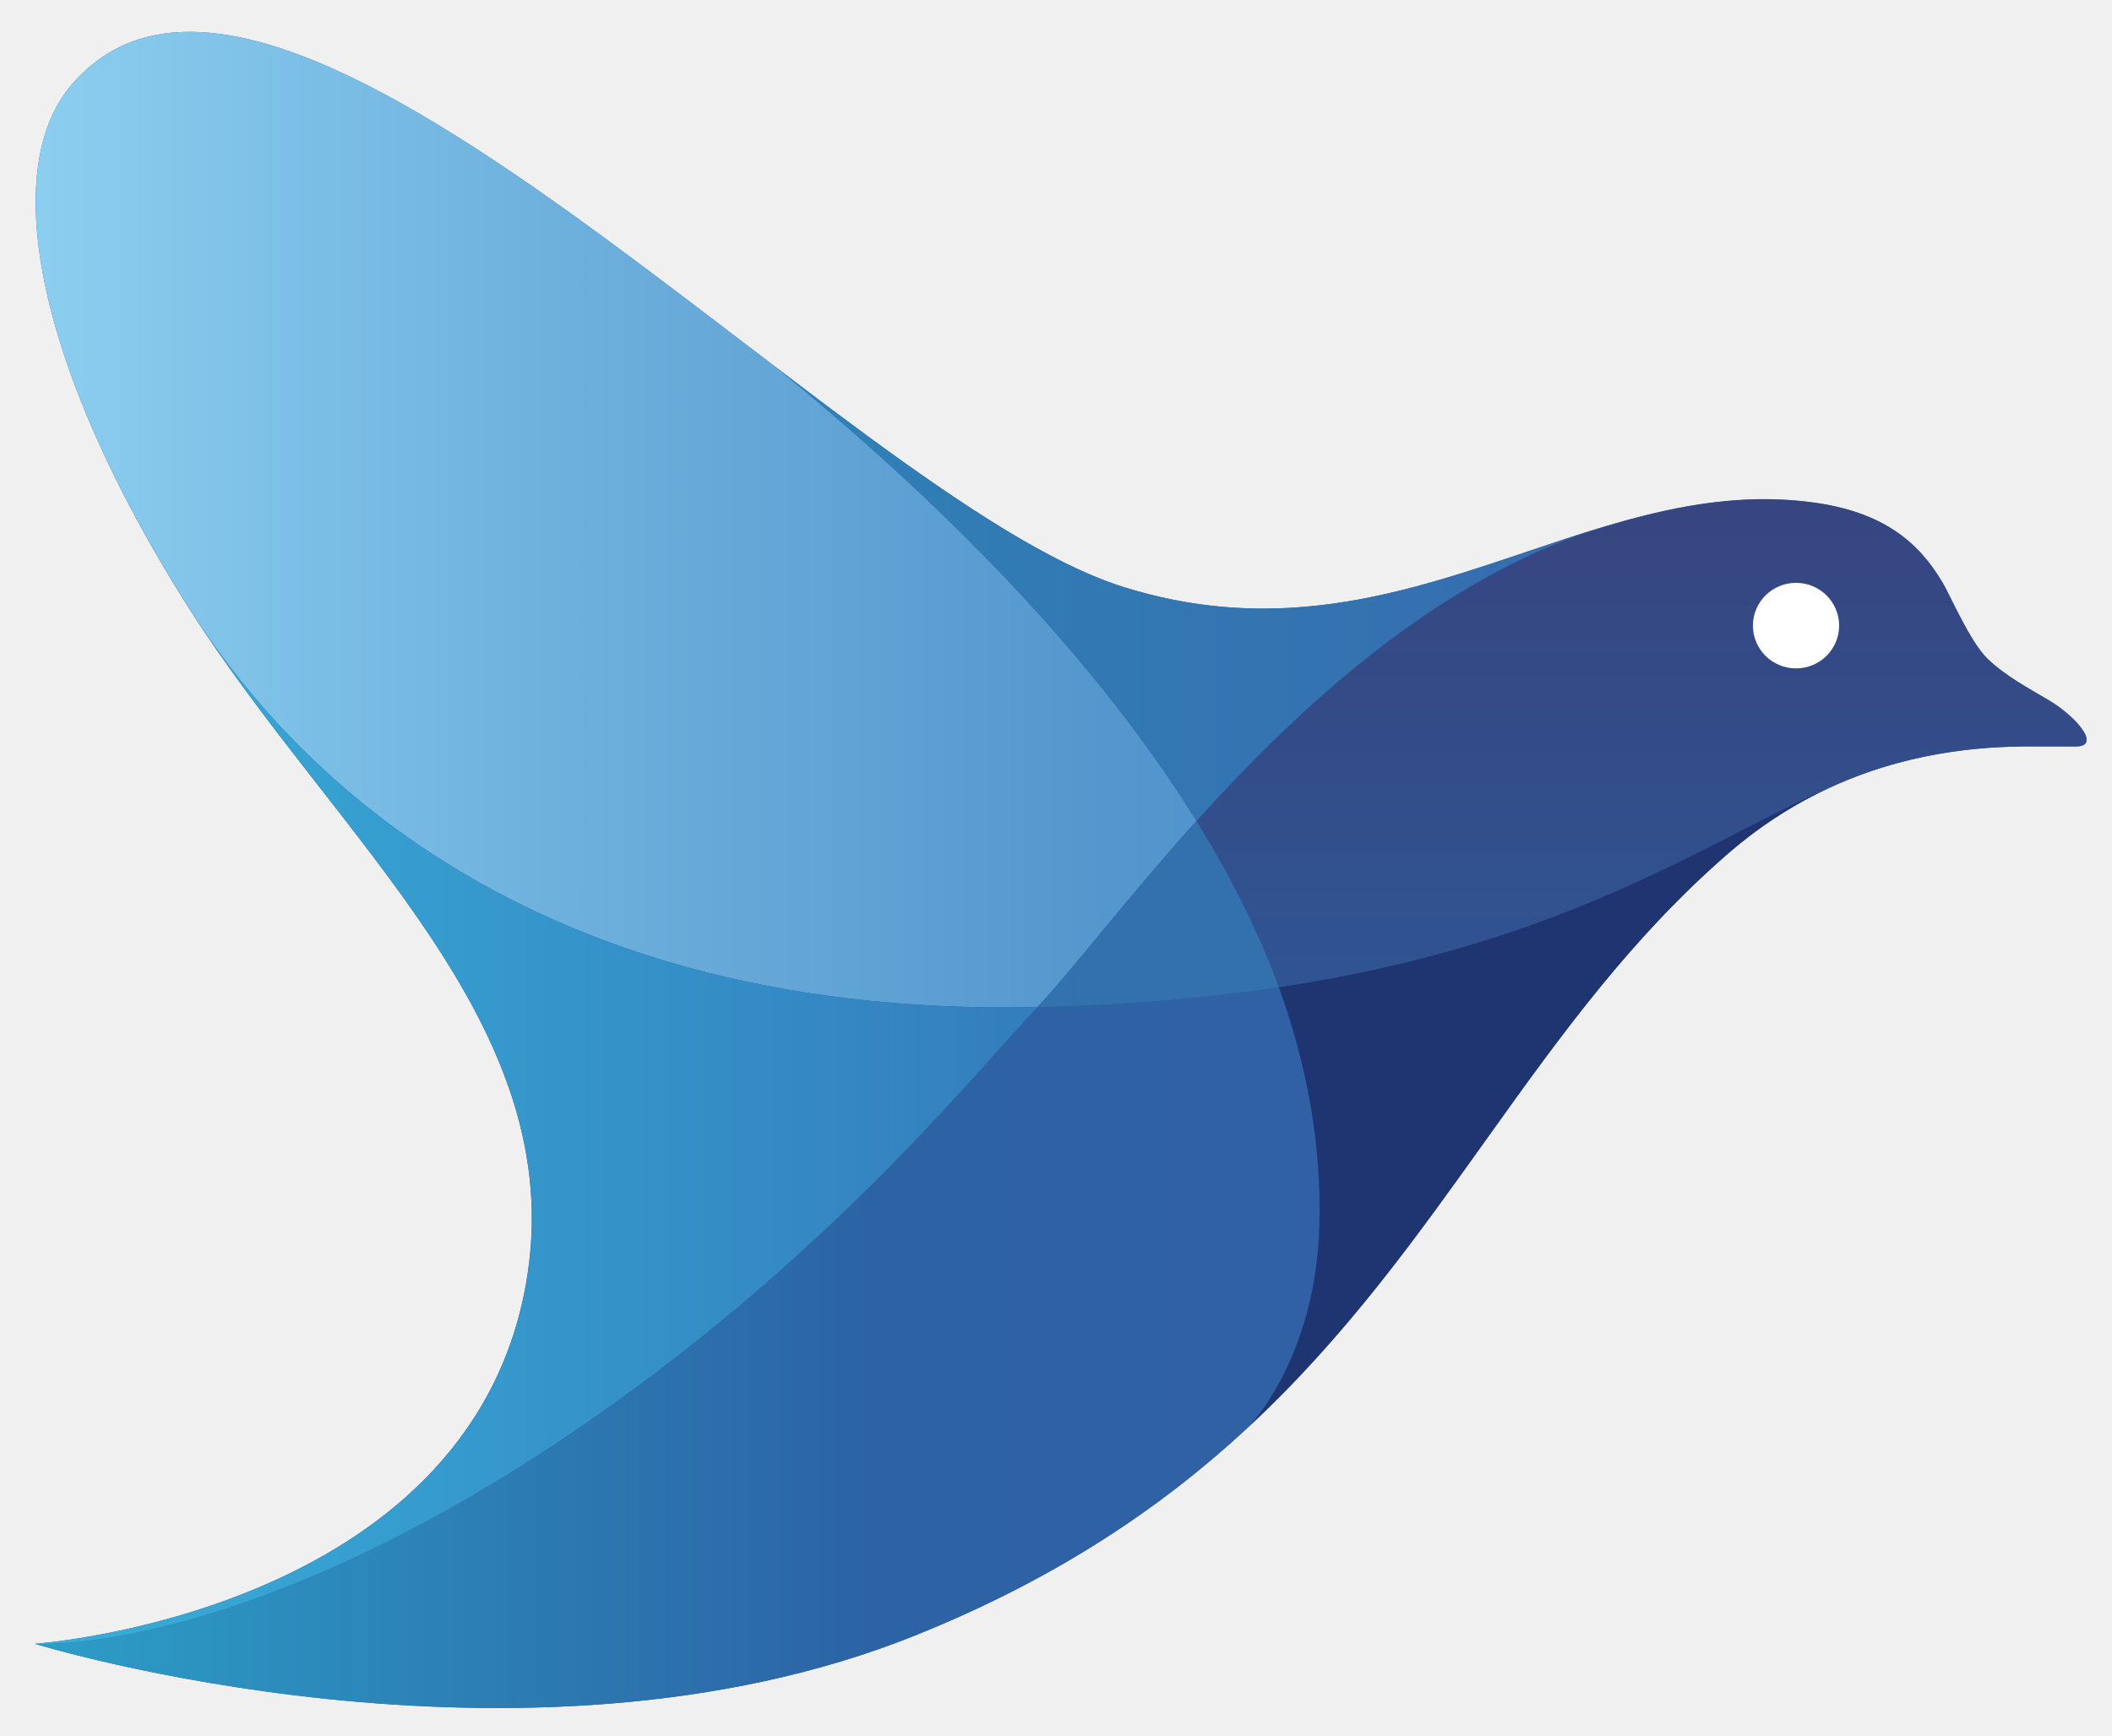
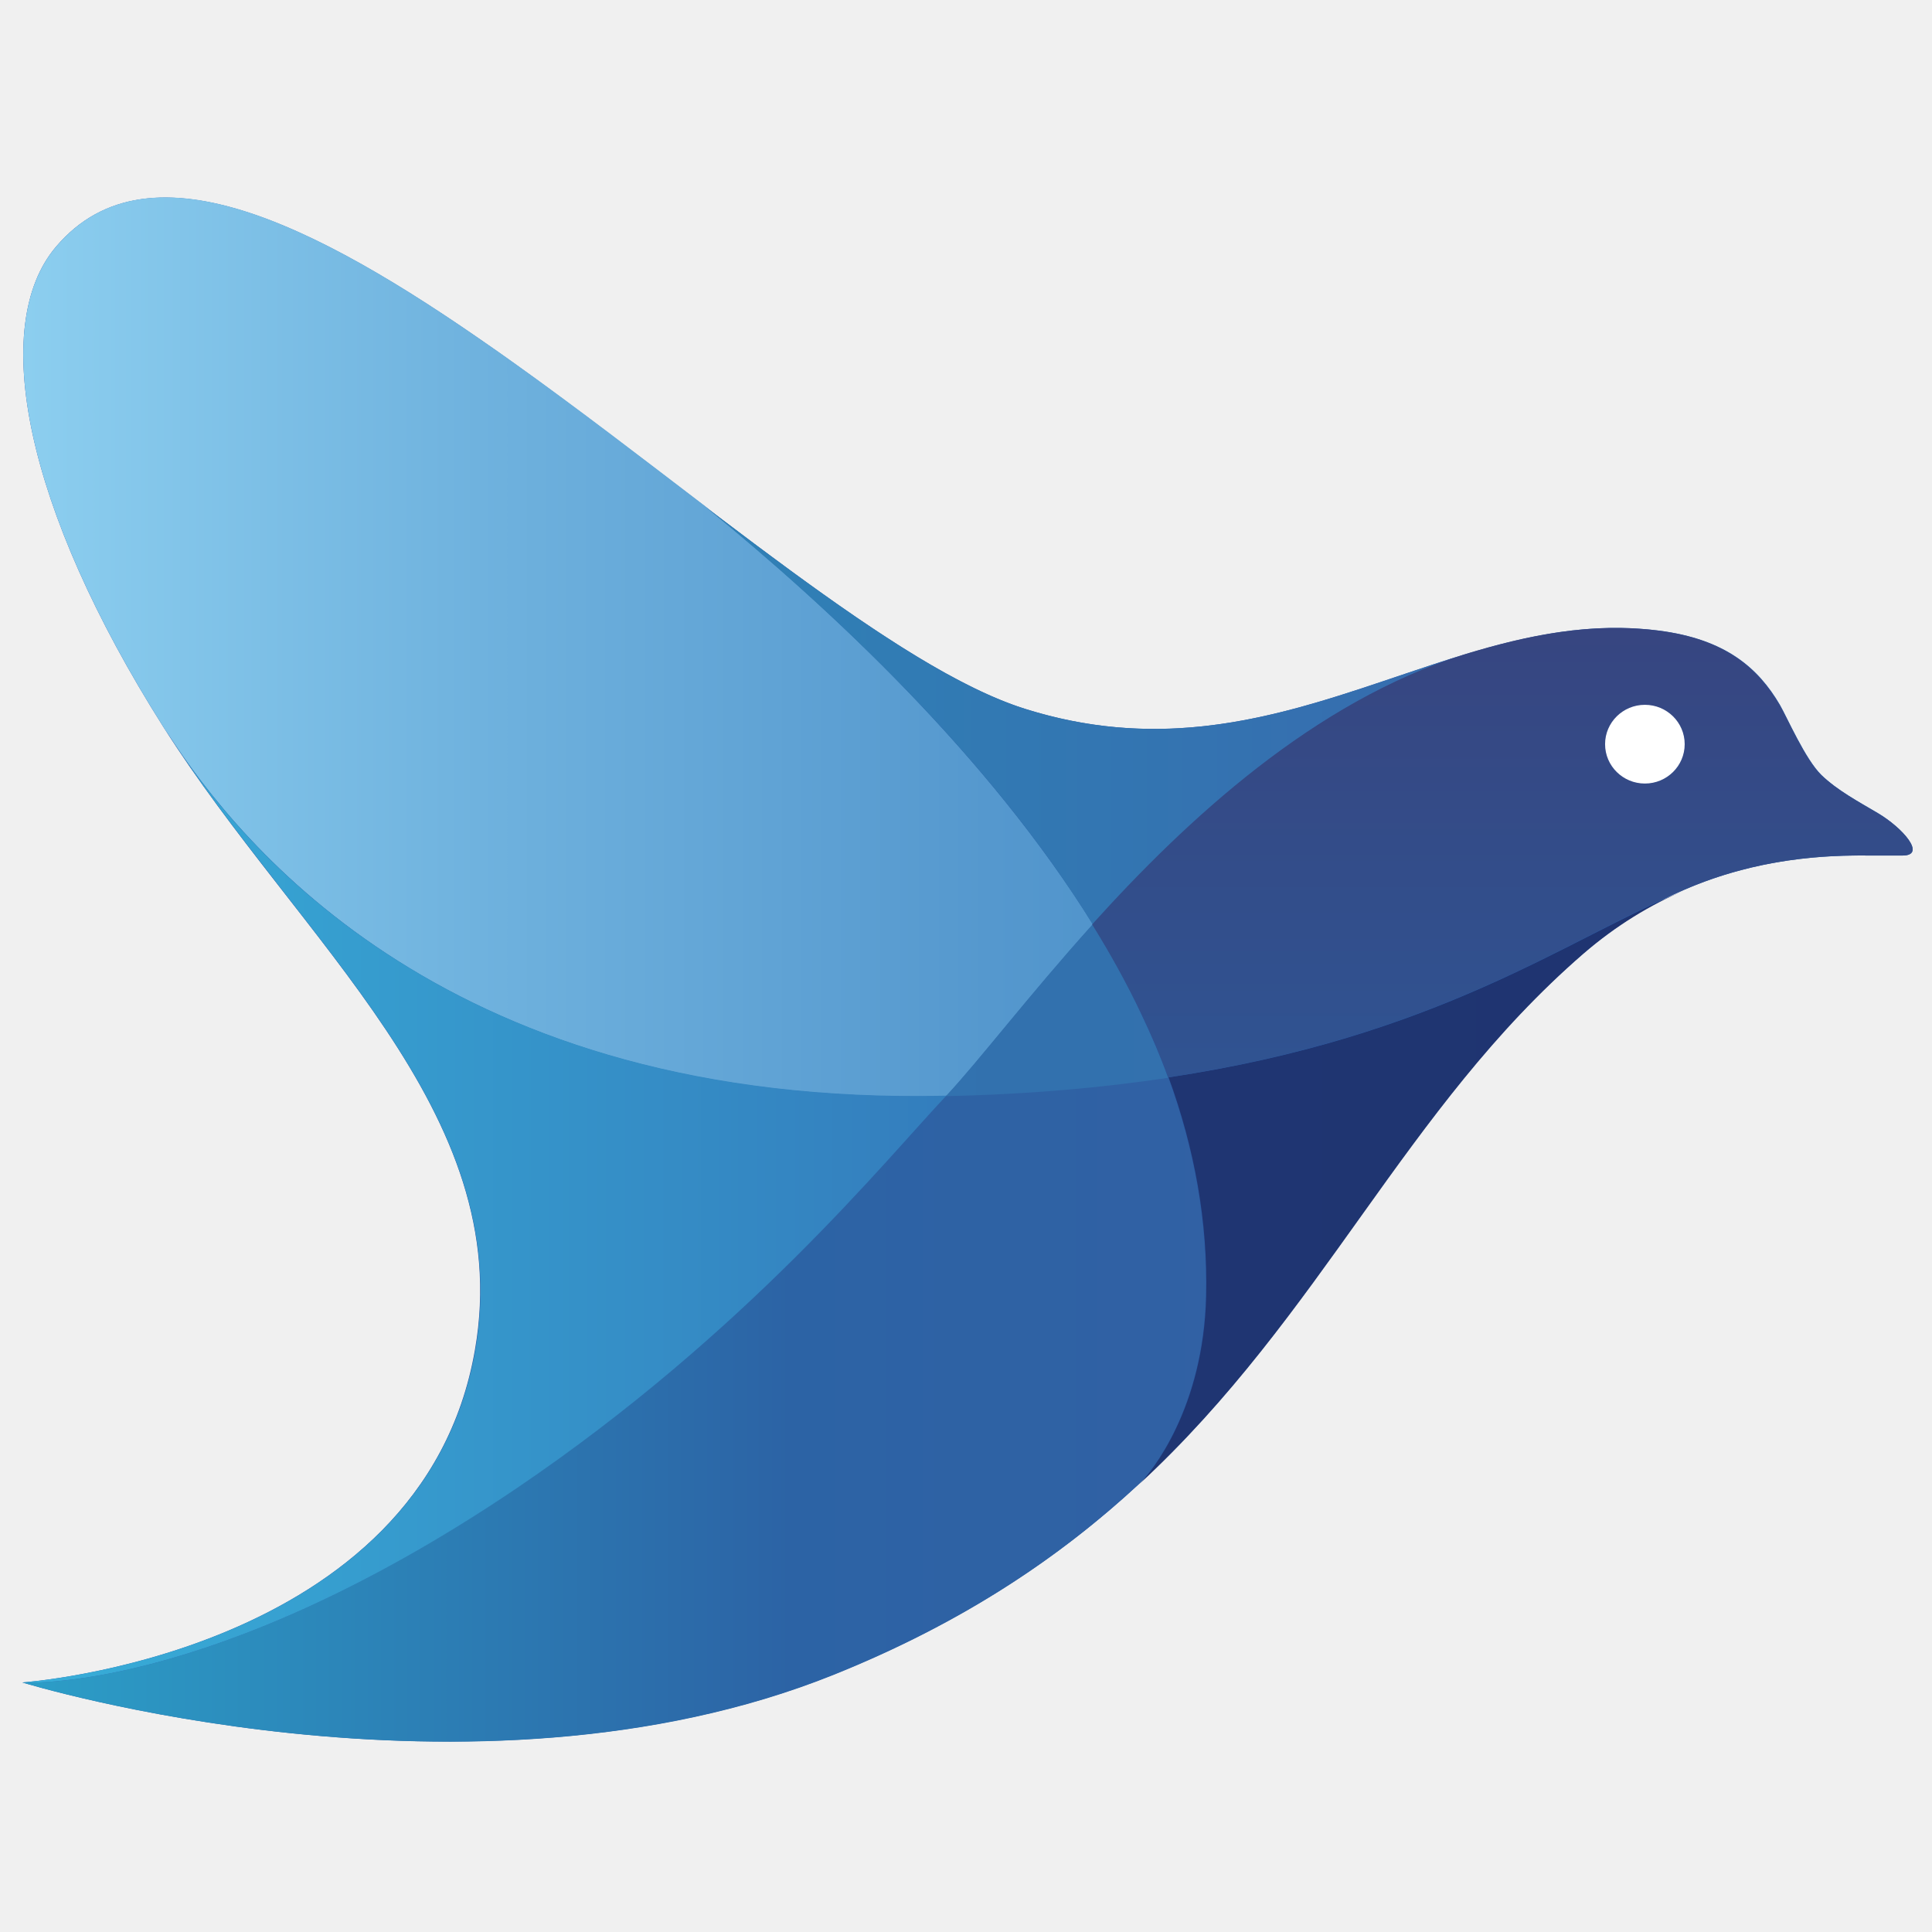
- <svg xmlns="http://www.w3.org/2000/svg" version="1.1" id="Layer_1" x="0px" y="0px" viewBox="0 0 1274 1047" style="enable-background:new 0 0 1274 1047;" xml:space="preserve">
+ <svg xmlns="http://www.w3.org/2000/svg" version="1.1" id="Layer_1" x="0px" y="0px" viewBox="0 0 432 432" style="enable-background:new 0 0 432 432;" xml:space="preserve">
  <style type="text/css">
	.st0{fill:url(#SVGID_1_);}
	.st1{fill:url(#SVGID_2_);}
	.st2{fill:url(#SVGID_3_);}
	.st3{fill:url(#SVGID_4_);}
	.st4{fill:url(#SVGID_5_);}
	.st5{fill:url(#SVGID_6_);}
	.st6{fill:url(#SVGID_7_);}
	.st7{fill:url(#SVGID_8_);}
	.st8{fill:#FFFFFF;}
</style>
  <g>
    <g>
      <g>
-         <linearGradient id="SVGID_1_" gradientUnits="userSpaceOnUse" x1="21" y1="-755.209" x2="1258.699" y2="-755.209" gradientTransform="matrix(1 0 0 1 0 1280)">
+         <linearGradient id="SVGID_1_" gradientUnits="userSpaceOnUse" x1="5" y1="-1063.216" x2="427.679" y2="-1063.216" gradientTransform="matrix(1 0 0 1 0 1280)">
          <stop offset="0" style="stop-color:#2A59A2" />
          <stop offset="1" style="stop-color:#2A59A2" />
        </linearGradient>
-         <path class="st0" d="M1252.1,450.3c-6.5,0-16.5,0-22.1,0c-40.2-0.5-117.3,3.8-187.2,64.2c-166.9,144.5-205,357.2-490.6,472     C314.3,1082.1,21,991.6,21,991.6s261.7-18.2,296.4-217.9c27.1-156.2-115-267.1-204.2-408C22.5,222.2-0.8,103,42.9,51.5     C166.8-94.8,508,300.7,677.4,354c165.8,52.1,277.7-68.9,415-51.1c43.8,5.6,65.2,24.5,79.4,48.6c4.8,8.1,16.6,35.7,27.1,45.9     c10.3,10,24,17.4,36.8,24.9C1252,431.9,1268.1,450.3,1252.1,450.3z" />
-         <linearGradient id="SVGID_2_" gradientUnits="userSpaceOnUse" x1="-28.976" y1="-966.528" x2="1280.142" y2="-966.528" gradientTransform="matrix(1 0 0 1 0 1280)">
+         <path class="st0" d="M425.4,191.3c-2.2,0-5.6,0-7.5,0c-13.7-0.2-40.1,1.3-63.9,21.9c-57,49.3-70,122-167.5,161.2     C105.2,407.1,5,376.2,5,376.2s89.4-6.2,101.2-74.4c9.3-53.3-39.3-91.2-69.7-139.3c-31-49-38.9-89.7-24-107.3     c42.3-50,158.8,85.1,216.7,103.3c56.6,17.8,94.8-23.5,141.7-17.5c15,1.9,22.3,8.4,27.1,16.6c1.6,2.8,5.7,12.2,9.3,15.7     c3.5,3.4,8.2,5.9,12.6,8.5C425.4,185.1,430.9,191.3,425.4,191.3z" />
+         <linearGradient id="SVGID_2_" gradientUnits="userSpaceOnUse" x1="-12.067" y1="-1135.382" x2="435.002" y2="-1135.382" gradientTransform="matrix(1 0 0 1 0 1280)">
          <stop offset="0" style="stop-color:#91D3F2" />
          <stop offset="0.266" style="stop-color:#6FB2DE" />
          <stop offset="0.521" style="stop-color:#5598CE" />
          <stop offset="0.673" style="stop-color:#4B8FC8" />
        </linearGradient>
-         <path class="st1" d="M468,221.5c-41-31.2-83.3-63.9-124.9-93.7l0,0c-9.4-6.7-18.8-13.3-28.1-19.7l0,0     C203.5,31.8,100.1-16,42.9,51.5C-0.8,103,22.5,222.2,113.3,365.7c0.9,1.5,1.9,2.9,2.8,4.4c47.3,73.2,184.5,244.7,509.7,237.4     c21.4-22.7,53.9-65.6,95.9-112.3C653.6,385.1,551,289.1,468,221.5z" />
-         <linearGradient id="SVGID_3_" gradientUnits="userSpaceOnUse" x1="21.1" y1="-467.074" x2="1267.834" y2="-467.074" gradientTransform="matrix(1 0 0 1 0 1280)">
+         <path class="st1" d="M157.7,113.2c-14-10.7-28.4-21.8-42.7-32l0,0c-3.2-2.3-6.4-4.5-9.6-6.7l0,0C67.3,48.4,32,32.1,12.5,55.2     c-14.9,17.6-7,58.3,24,107.3c0.3,0.5,0.6,1,1,1.5c16.2,25,63,83.6,174.1,81.1c7.3-7.8,18.4-22.4,32.8-38.4     C221,169.1,186,136.3,157.7,113.2z" />
+         <linearGradient id="SVGID_3_" gradientUnits="userSpaceOnUse" x1="5.034" y1="-964.816" x2="430.799" y2="-964.816" gradientTransform="matrix(1 0 0 1 0 1280)">
          <stop offset="0" style="stop-color:#2C9EC7" />
          <stop offset="0.404" style="stop-color:#2C63A5" />
          <stop offset="1" style="stop-color:#395DA1" />
        </linearGradient>
-         <path class="st2" d="M795.8,738.9c1.3-48.8-7.6-96.9-24.5-143.4c-42.7,6.4-90.8,10.8-145.5,12C586,649.8,495.1,762.8,344.5,864.6     c-200.5,135.6-323.4,127-323.4,127s293.4,90.5,531.2-5.1c85.3-34.3,148.6-77.3,199.8-124.7C760.5,853.8,794,812,795.8,738.9z" />
-         <linearGradient id="SVGID_4_" gradientUnits="userSpaceOnUse" x1="21.079" y1="-728.65" x2="1267.813" y2="-728.65" gradientTransform="matrix(1 0 0 1 0 1280)">
+         <path class="st2" d="M269.6,289.9c0.4-16.7-2.6-33.1-8.4-49c-14.6,2.2-31,3.7-49.7,4.1c-13.6,14.4-44.6,53-96.1,87.8     C47,379.1,5,376.2,5,376.2s100.2,30.9,181.4-1.7c29.1-11.7,50.7-26.4,68.2-42.6C257.5,329.1,269,314.9,269.6,289.9z" />
+         <linearGradient id="SVGID_4_" gradientUnits="userSpaceOnUse" x1="5.027" y1="-1054.146" x2="430.792" y2="-1054.146" gradientTransform="matrix(1 0 0 1 0 1280)">
          <stop offset="0" style="stop-color:#4FAAC4" />
          <stop offset="1.554530e-03" style="stop-color:#2F75B1" />
          <stop offset="1" style="stop-color:#356EAC" />
        </linearGradient>
-         <path class="st3" d="M721.8,495.2c-42,46.6-74.6,89.6-95.9,112.3c54.8-1.2,102.9-5.6,145.5-12c-5-13.9-10.8-27.6-17.2-41.1     C744.6,534.3,733.7,514.5,721.8,495.2z" />
-         <linearGradient id="SVGID_5_" gradientUnits="userSpaceOnUse" x1="468" y1="-921.65" x2="1274.984" y2="-921.65" gradientTransform="matrix(1 0 0 1 0 1280)">
+         <path class="st3" d="M244.3,206.7c-14.3,15.9-25.5,30.6-32.8,38.4c18.7-0.4,35.1-1.9,49.7-4.1c-1.7-4.7-3.7-9.4-5.9-14     C252.1,220,248.4,213.3,244.3,206.7z" />
+         <linearGradient id="SVGID_5_" gradientUnits="userSpaceOnUse" x1="157.652" y1="-1120.056" x2="433.241" y2="-1120.056" gradientTransform="matrix(1 0 0 1 0 1280)">
          <stop offset="0" style="stop-color:#4FAAC4" />
          <stop offset="1.554530e-03" style="stop-color:#2F81B6" />
          <stop offset="1" style="stop-color:#3B5EA9" />
        </linearGradient>
-         <path class="st4" d="M965.6,318.3c-87.8,26.6-175.5,71.1-288.2,35.7c-55.8-17.5-130.3-72.2-209.4-132.5     c83,67.6,185.6,163.5,253.8,273.7C784,426.3,867,349.3,965.6,318.3z" />
-         <linearGradient id="SVGID_6_" gradientUnits="userSpaceOnUse" x1="467.968" y1="-612.7" x2="1274.952" y2="-612.7" gradientTransform="matrix(1 0 0 1 0 1280)">
+         <path class="st4" d="M327.6,146.3c-30,9.1-59.9,24.3-98.4,12.2c-19.1-6-44.5-24.7-71.5-45.2c28.3,23.1,63.4,55.8,86.7,93.5     C265.6,183.1,293.9,156.9,327.6,146.3z" />
+         <linearGradient id="SVGID_6_" gradientUnits="userSpaceOnUse" x1="157.642" y1="-1014.548" x2="433.23" y2="-1014.548" gradientTransform="matrix(1 0 0 1 0 1280)">
          <stop offset="0" style="stop-color:#4FAAC4" />
          <stop offset="1.554530e-03" style="stop-color:#1E3773" />
          <stop offset="1" style="stop-color:#203370" />
        </linearGradient>
-         <path class="st5" d="M771.4,595.5c16.9,46.5,25.8,94.6,24.5,143.4c-1.9,73-35.4,114.8-43.8,122.9     c120.1-111.1,173.8-246,290.8-347.3c21.8-18.8,44.2-32.2,66.1-41.7h-0.1C1032.2,505,949,568.7,771.4,595.5z" />
-         <linearGradient id="SVGID_7_" gradientUnits="userSpaceOnUse" x1="990.251" y1="-545.298" x2="990.251" y2="-987.814" gradientTransform="matrix(1 0 0 1 0 1280)">
+         <path class="st5" d="M261.3,240.9c5.8,15.9,8.8,32.3,8.4,49c-0.6,24.9-12.1,39.2-15,42c41-37.9,59.4-84,99.3-118.6     c7.4-6.4,15.1-11,22.6-14.2h0C350.3,210,321.9,231.8,261.3,240.9z" />
+         <linearGradient id="SVGID_7_" gradientUnits="userSpaceOnUse" x1="336.003" y1="-991.53" x2="336.003" y2="-1142.651" gradientTransform="matrix(1 0 0 1 0 1280)">
          <stop offset="0" style="stop-color:#4FAAC4" />
          <stop offset="1.554530e-03" style="stop-color:#2C5A9A" />
          <stop offset="1" style="stop-color:#374580" />
        </linearGradient>
-         <path class="st6" d="M1252.1,450.3c16,0-0.1-18.4-16.3-27.9c-12.8-7.6-26.5-15-36.8-24.9c-10.6-10.2-22.4-37.9-27.1-45.9     c-14.3-24.2-35.6-43-79.4-48.6c-44-5.7-85.4,2.9-126.8,15.4c-98.6,31-181.7,108-243.9,176.9c11.9,19.3,22.9,39,32.4,59.1     c6.4,13.6,12.2,27.3,17.2,41.1c177.7-26.8,260.8-90.5,337.5-122.7h0.1c48.3-21,93.5-22.9,121.1-22.5     C1235.7,450.3,1245.7,450.3,1252.1,450.3z" />
-         <linearGradient id="SVGID_8_" gradientUnits="userSpaceOnUse" x1="-113.505" y1="-599.096" x2="804.828" y2="-599.096" gradientTransform="matrix(1 0 0 1 0 1280)">
+         <path class="st6" d="M425.4,191.3c5.5,0,0-6.3-5.6-9.5c-4.4-2.6-9-5.1-12.6-8.5c-3.6-3.5-7.6-12.9-9.3-15.7     c-4.9-8.3-12.2-14.7-27.1-16.6c-15-1.9-29.2,1-43.3,5.3c-33.7,10.6-62.1,36.9-83.3,60.4c4.1,6.6,7.8,13.3,11.1,20.2     c2.2,4.6,4.2,9.3,5.9,14c60.7-9.2,89.1-30.9,115.3-41.9h0c16.5-7.2,31.9-7.8,41.4-7.7C419.8,191.3,423.2,191.3,425.4,191.3z" />
+         <linearGradient id="SVGID_8_" gradientUnits="userSpaceOnUse" x1="-40.934" y1="-1009.902" x2="272.681" y2="-1009.902" gradientTransform="matrix(1 0 0 1 0 1280)">
          <stop offset="0.112" style="stop-color:#38B1DA" />
          <stop offset="1" style="stop-color:#326FB5" />
        </linearGradient>
-         <path class="st7" d="M344.5,864.6C495.1,762.8,586,649.8,625.8,607.5c-325.2,7.3-462.4-164.2-509.7-237.4     C205.4,509,344.3,619.2,317.5,773.7C282.8,973.4,21.1,991.6,21.1,991.6S144,1000.2,344.5,864.6z" />
-         <ellipse class="st8" cx="1083.4" cy="377.4" rx="26" ry="25.8" />
+         <path class="st7" d="M115.5,332.8c51.4-34.8,82.5-73.4,96.1-87.8C100.5,247.5,53.6,189,37.5,164c30.5,47.4,77.9,85.1,68.8,137.8     C94.4,370,5,376.2,5,376.2S47,379.1,115.5,332.8z" />
+         <ellipse class="st8" cx="367.8" cy="166.4" rx="8.9" ry="8.8" />
      </g>
    </g>
  </g>
</svg>
